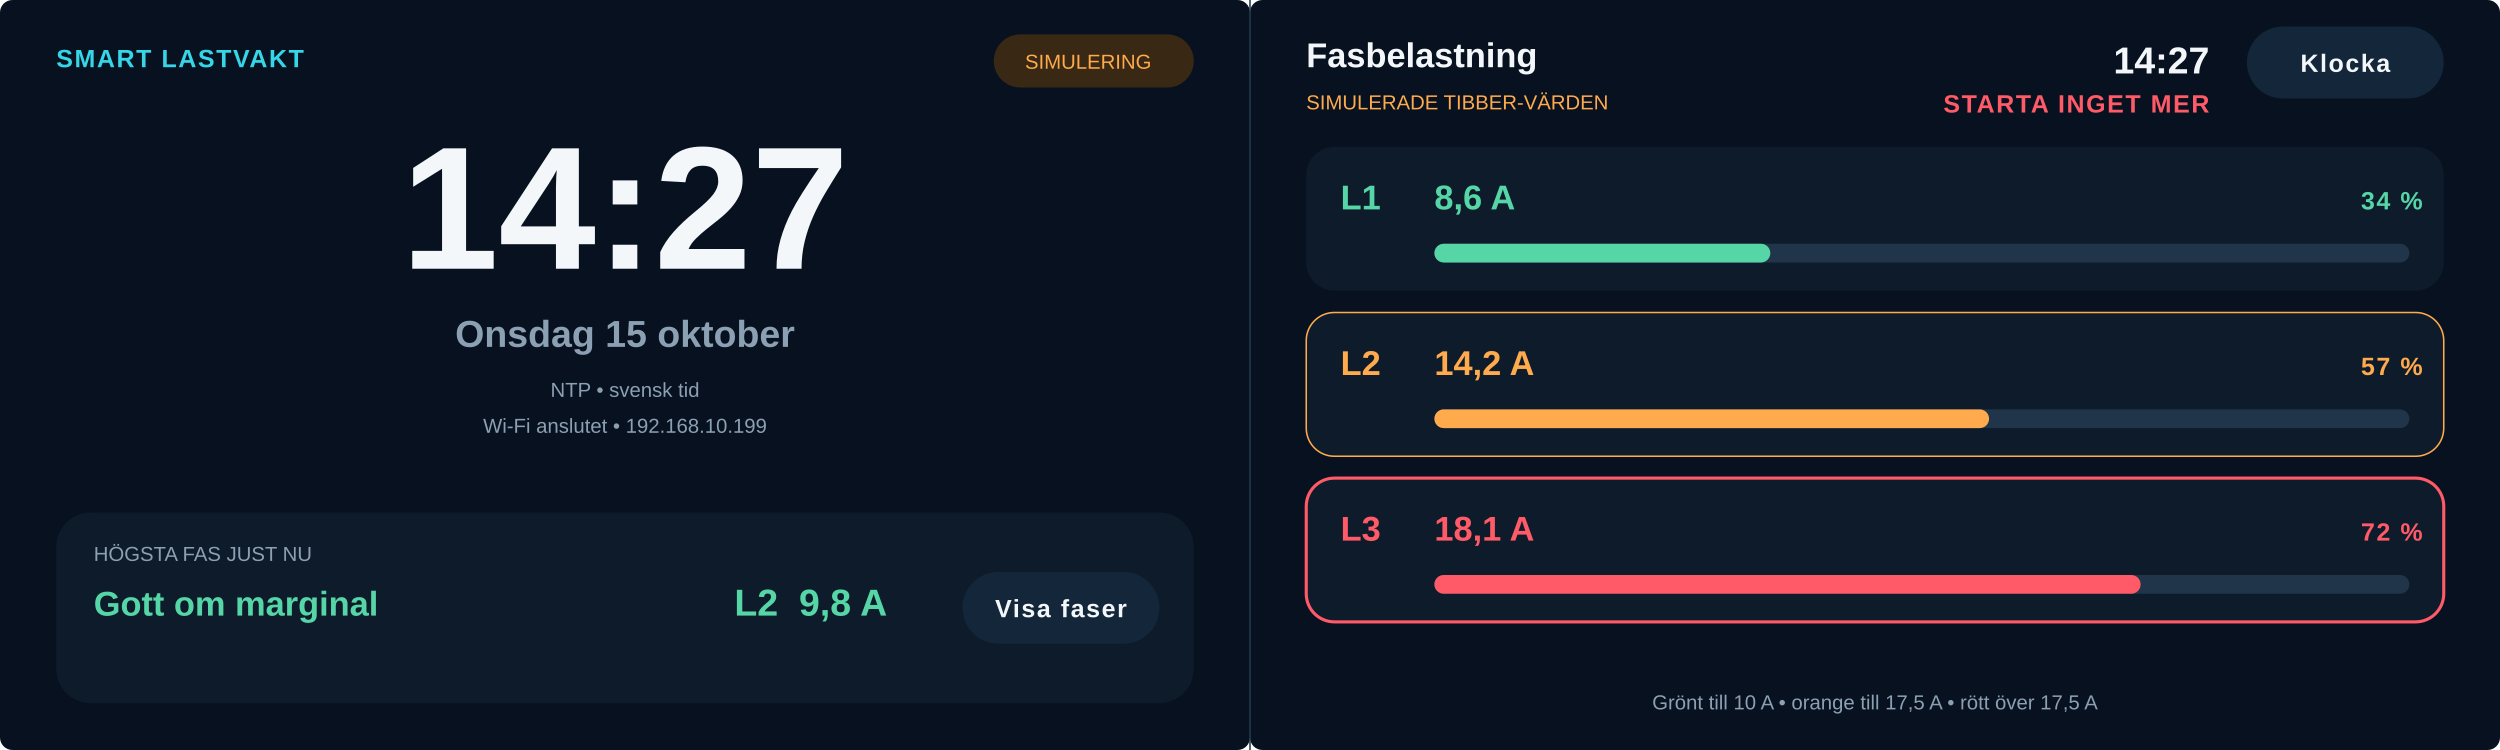
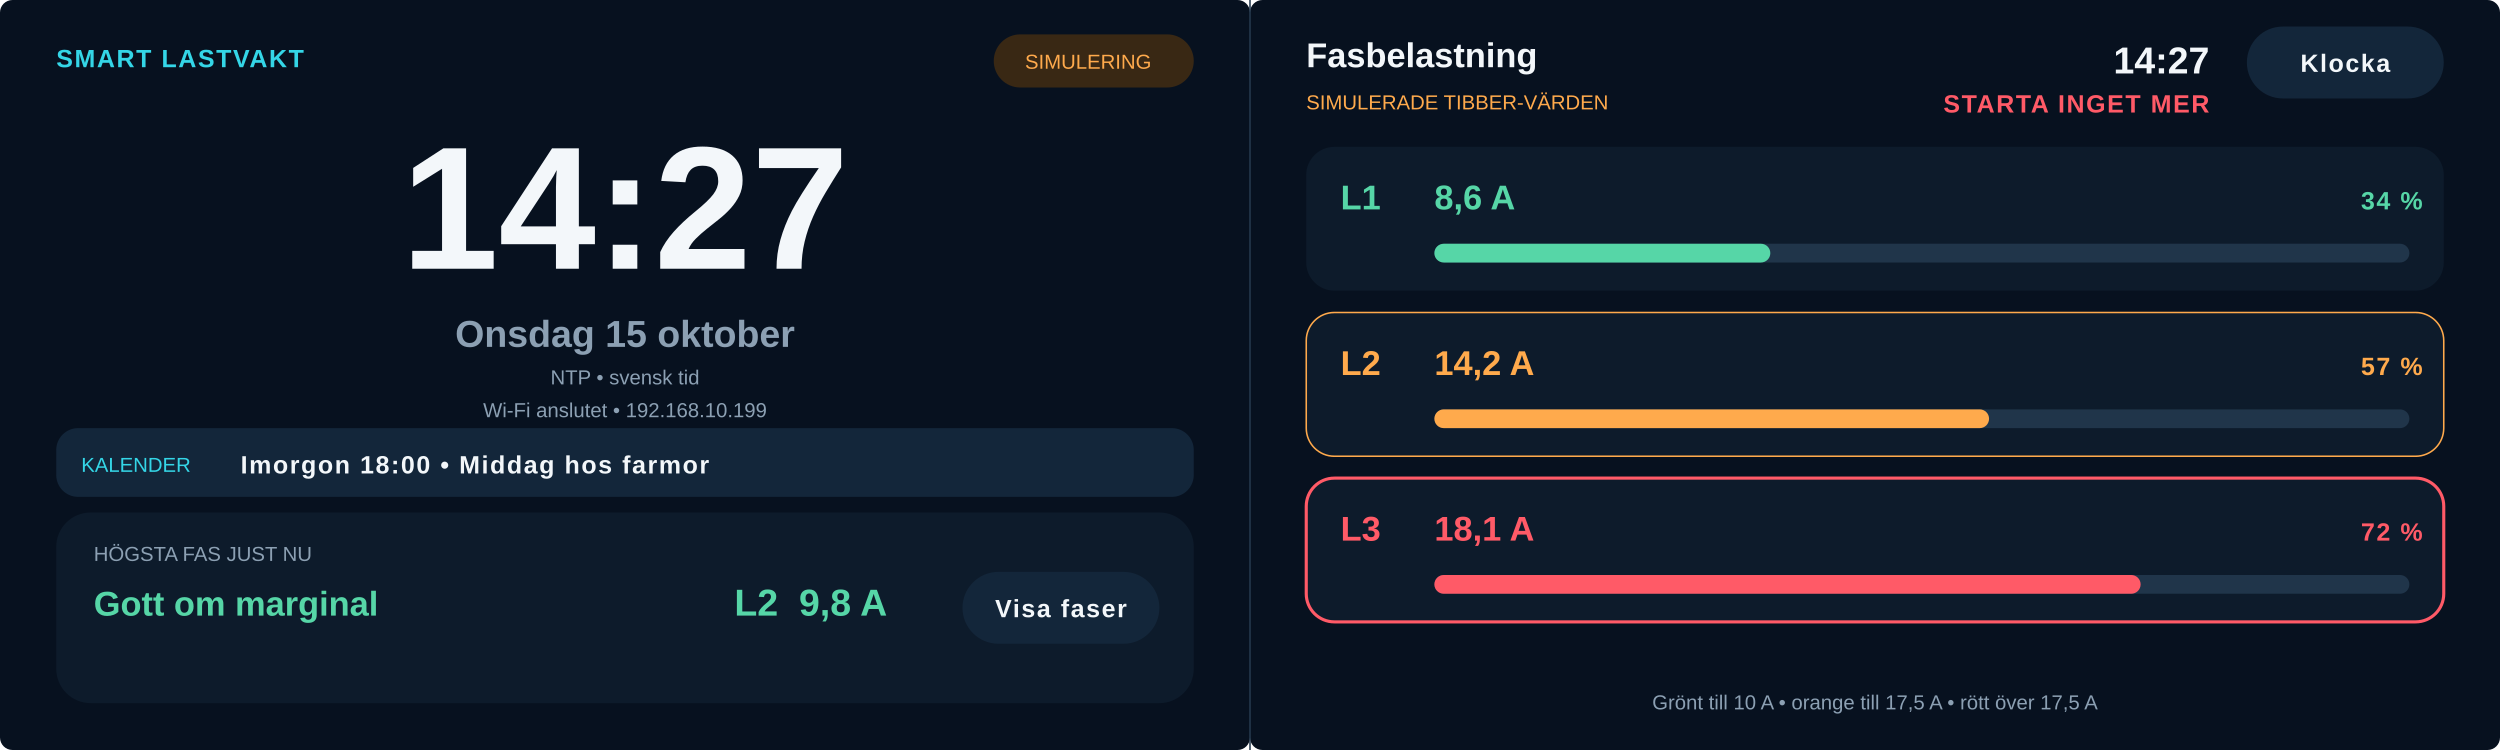
<svg xmlns="http://www.w3.org/2000/svg" width="1600" height="480" viewBox="0 0 1600 480">
  <style>
    .bg{fill:#07111f}.panel{fill:#0d1b2b}.light{fill:#13263a}.white{fill:#f3f7fa}.muted{fill:#8ca0b3}.cyan{fill:#34d6e7}.mint{fill:#56d6a7}.warn{fill:#ffaa4c}.danger{fill:#ff5a67}.label{font:600 16px Arial,sans-serif;letter-spacing:1px}.small{font:500 13px Arial,sans-serif}.medium{font:600 24px Arial,sans-serif}.clock{font:700 112px Arial,sans-serif}.phase{font:700 22px Arial,sans-serif}
  </style>
  <rect class="bg" width="800" height="480" rx="8" />
  <text class="cyan label" x="36" y="43">SMART LASTVAKT</text>
  <rect x="636" y="22" width="128" height="34" rx="17" fill="#392814" />
  <text class="warn small" x="656" y="44">SIMULERING</text>
  <text class="white clock" x="400" y="172" text-anchor="middle">14:27</text>
  <text class="muted medium" x="400" y="222" text-anchor="middle">Onsdag 15 oktober</text>
-   <text class="muted small" x="400" y="254" text-anchor="middle">NTP • svensk tid</text>
-   <text class="muted small" x="400" y="277" text-anchor="middle">Wi-Fi anslutet • 192.168.10.199</text>
+   <text class="muted small" x="400" y="246" text-anchor="middle">NTP • svensk tid</text>
+   <text class="muted small" x="400" y="267" text-anchor="middle">Wi-Fi anslutet • 192.168.10.199</text>
+   <rect class="light" x="36" y="274" width="728" height="44" rx="14" />
+   <text class="cyan small" x="52" y="302">KALENDER</text>
+   <text class="white label" x="154" y="303">Imorgon 18:00 • Middag hos farmor</text>
  <rect class="panel" x="36" y="328" width="728" height="122" rx="22" />
  <text class="muted small" x="60" y="359">HÖGSTA FAS JUST NU</text>
  <text class="mint phase" x="60" y="394">Gott om marginal</text>
  <text class="mint medium" x="470" y="394">L2  9,8 A</text>
  <rect class="light" x="616" y="366" width="126" height="46" rx="23" />
  <text class="white label" x="679" y="395" text-anchor="middle">Visa faser</text>
  <rect class="bg" x="800" width="800" height="480" rx="8" />
  <line x1="800" y1="0" x2="800" y2="480" stroke="#24384c" />
  <text class="white phase" x="836" y="43">Fasbelastning</text>
  <text class="warn small" x="836" y="70">SIMULERADE TIBBER-VÄRDEN</text>
  <text class="white medium" x="1414" y="47" text-anchor="end">14:27</text>
  <text class="danger label" x="1414" y="72" text-anchor="end">STARTA INGET MER</text>
  <rect class="light" x="1438" y="17" width="126" height="46" rx="23" />
  <text class="white label" x="1501" y="46" text-anchor="middle">Klocka</text>
  <g transform="translate(836 94)">
    <rect class="panel" width="728" height="92" rx="18" />
    <text class="mint phase" x="22" y="40">L1</text>
    <text class="mint phase" x="82" y="40">8,6 A</text>
    <text class="mint label" x="675" y="40">34 %</text>
    <rect x="82" y="62" width="624" height="12" rx="6" fill="#20354a" />
    <rect x="82" y="62" width="215" height="12" rx="6" class="mint" />
  </g>
  <g transform="translate(836 200)">
    <rect class="panel" width="728" height="92" rx="18" stroke="#ffaa4c" />
    <text class="warn phase" x="22" y="40">L2</text>
    <text class="warn phase" x="82" y="40">14,2 A</text>
    <text class="warn label" x="675" y="40">57 %</text>
    <rect x="82" y="62" width="624" height="12" rx="6" fill="#20354a" />
    <rect x="82" y="62" width="355" height="12" rx="6" class="warn" />
  </g>
  <g transform="translate(836 306)">
    <rect class="panel" width="728" height="92" rx="18" stroke="#ff5a67" stroke-width="2" />
    <text class="danger phase" x="22" y="40">L3</text>
    <text class="danger phase" x="82" y="40">18,1 A</text>
    <text class="danger label" x="675" y="40">72 %</text>
    <rect x="82" y="62" width="624" height="12" rx="6" fill="#20354a" />
    <rect x="82" y="62" width="452" height="12" rx="6" class="danger" />
  </g>
  <text class="muted small" x="1200" y="454" text-anchor="middle">Grönt till 10 A • orange till 17,5 A • rött över 17,5 A</text>
</svg>
